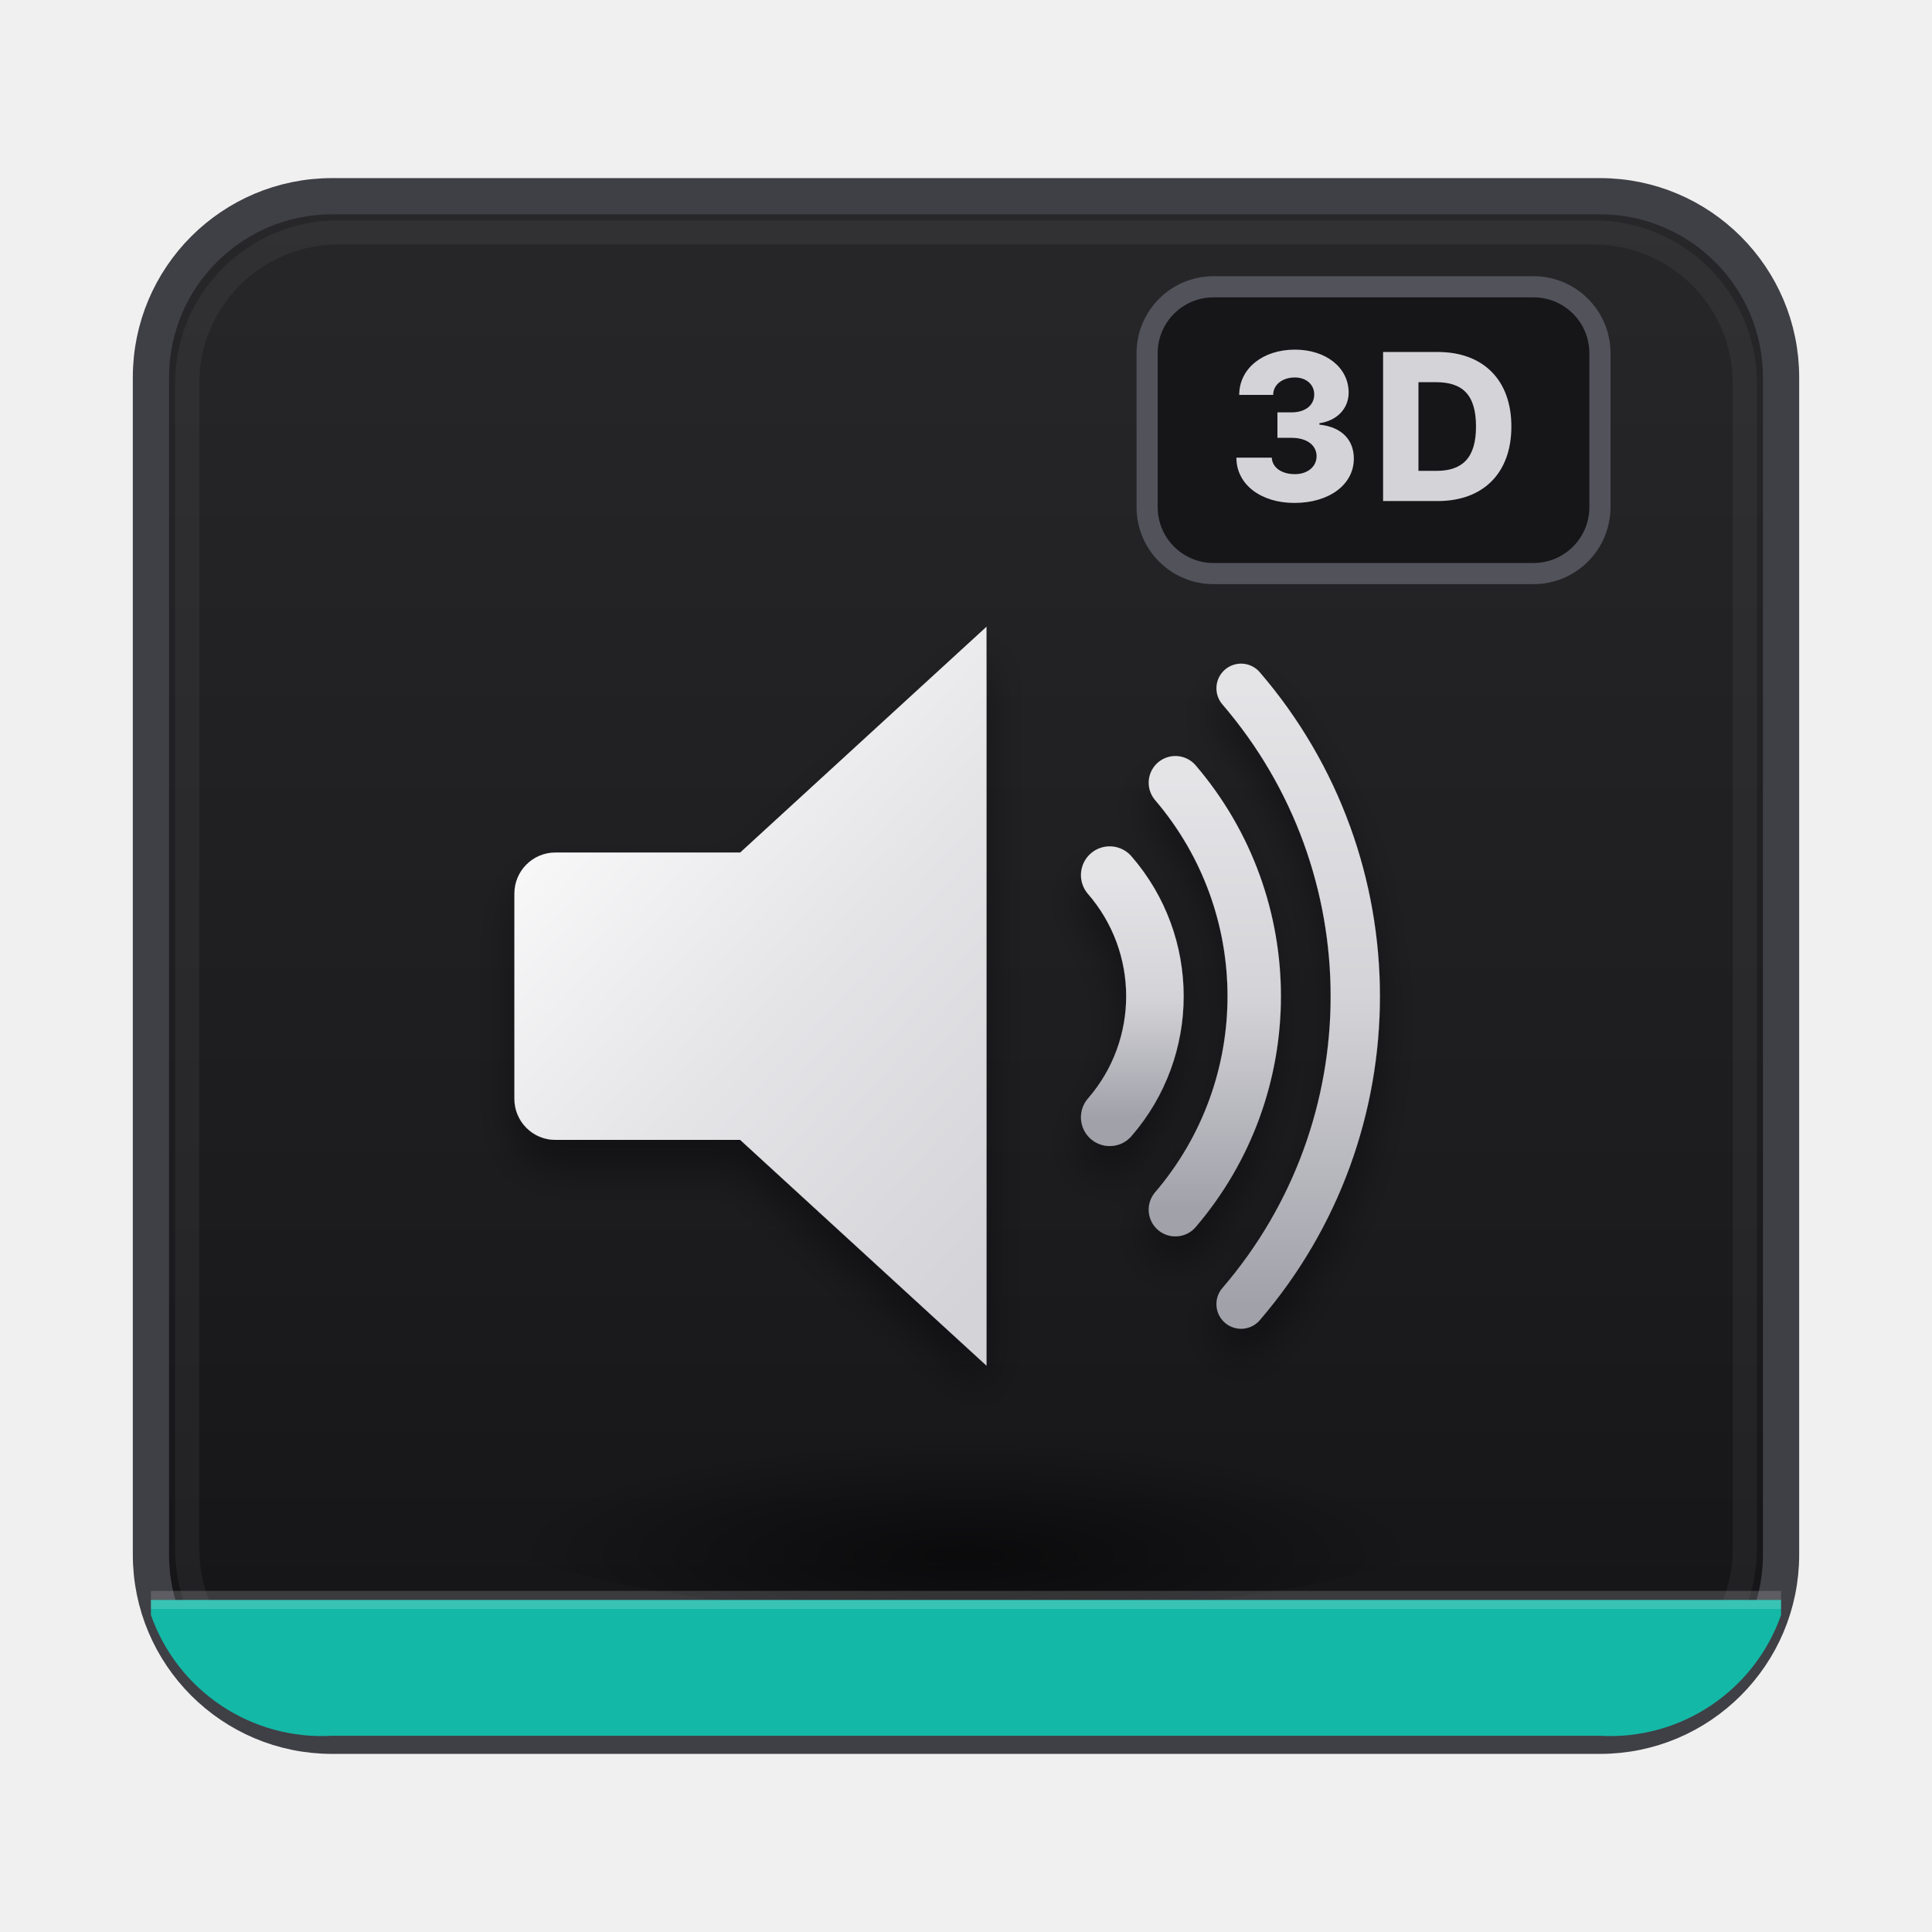
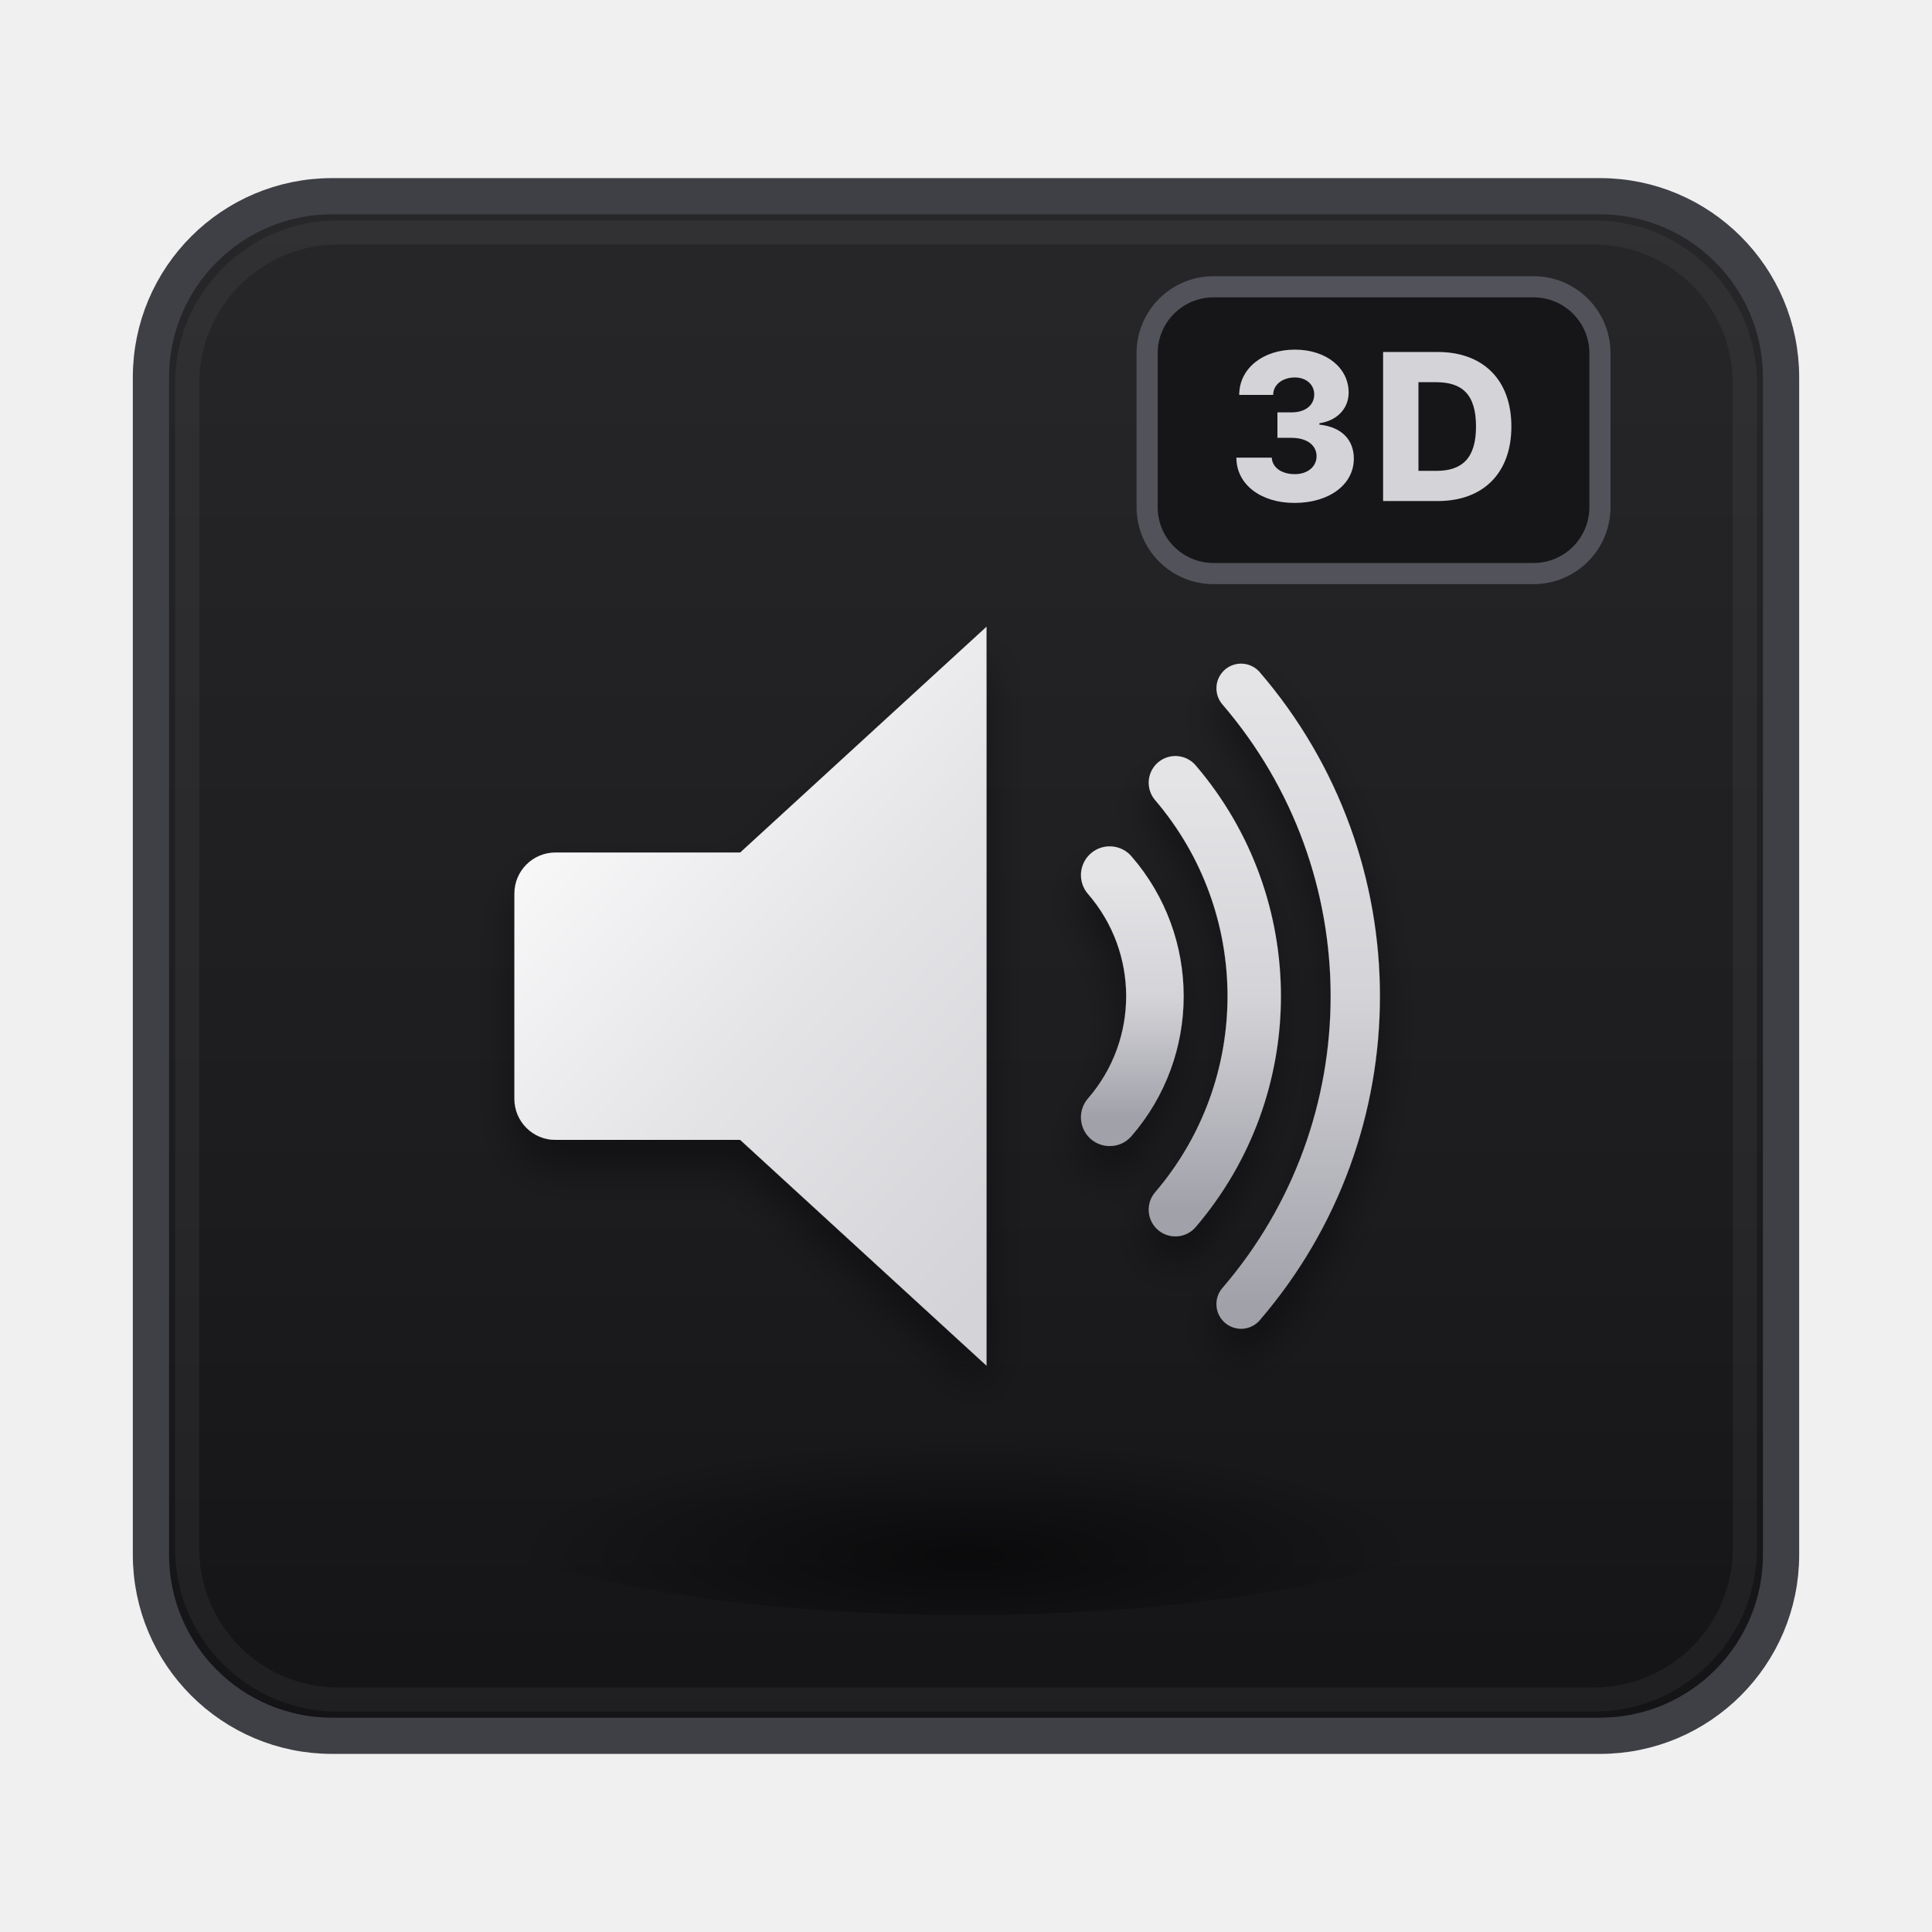
<svg xmlns="http://www.w3.org/2000/svg" viewBox="0 0 64 64" width="64" height="64">
  <defs>
    <linearGradient id="uv_bright" x1="0.15" y1="0" x2="0.85" y2="1">
      <stop offset="0%" stop-color="#FFFFFF" />
      <stop offset="55%" stop-color="#E4E4E7" />
      <stop offset="100%" stop-color="#D4D4D8" />
    </linearGradient>
    <linearGradient id="uv_mid" x1="0" y1="0" x2="0" y2="1">
      <stop offset="0%" stop-color="#E4E4E7" />
      <stop offset="50%" stop-color="#D4D4D8" />
      <stop offset="100%" stop-color="#A1A1AA" />
    </linearGradient>
    <linearGradient id="uv_slate" x1="0" y1="0" x2="0" y2="1">
      <stop offset="0%" stop-color="#D4D4D8" />
      <stop offset="100%" stop-color="#71717A" />
    </linearGradient>
    <linearGradient id="uv_dark" x1="0" y1="0" x2="0" y2="1">
      <stop offset="0%" stop-color="#71717A" />
      <stop offset="100%" stop-color="#3F3F46" />
    </linearGradient>
    <radialGradient id="uv_head_lit" cx="35%" cy="25%" r="72%">
      <stop offset="0%" stop-color="#FFFFFF" />
      <stop offset="55%" stop-color="#E4E4E7" />
      <stop offset="100%" stop-color="#A1A1AA" />
    </radialGradient>
    <radialGradient id="uv_sphere" cx="35%" cy="30%" r="68%">
      <stop offset="0%" stop-color="#FFFFFF" />
      <stop offset="48%" stop-color="#D4D4D8" />
      <stop offset="100%" stop-color="#71717A" />
    </radialGradient>
    <linearGradient id="card_bg" x1="0" y1="0" x2="0" y2="1">
      <stop offset="0%" stop-color="#27272A" />
      <stop offset="65%" stop-color="#1C1C1F" />
      <stop offset="100%" stop-color="#141417" />
    </linearGradient>
    <radialGradient id="card_floor" cx="50%" cy="78%" r="42%">
      <stop offset="0%" stop-color="#000000" stop-opacity="0.55" />
      <stop offset="100%" stop-color="#000000" stop-opacity="0" />
    </radialGradient>
    <filter id="soft_drop" x="-12%" y="-12%" width="124%" height="124%">
      <feDropShadow dx="0" dy="1.3" stdDeviation="1.0" flood-color="#000000" flood-opacity="0.40" />
    </filter>
  </defs>
  <rect x="5" y="6.5" width="54" height="51" rx="6" fill="url(#card_bg)" stroke="#3F3F46" stroke-width="1.2" />
  <rect x="6.2" y="7.7" width="51.6" height="48.6" rx="5" fill="none" stroke="#FFFFFF" stroke-opacity="0.05" stroke-width="0.8" />
  <ellipse cx="32" cy="49" rx="18" ry="4.5" fill="url(#card_floor)" />
  <g transform="translate(32, 33) scale(0.68) translate(-32, -32)" filter="url(#soft_drop)">
    <path d="M 12 25 H 21 L 33 14 V 50 L 21 39 H 12 A 2 2 0 0 1 10 37 V 27 A 2 2 0 0 1 12 25 Z" fill="url(#uv_bright)" />
    <path d="M 39.0 26.1 A 9 9 0 0 1 39.0 37.9" fill="none" stroke="url(#uv_mid)" stroke-width="2.8" stroke-linecap="round" />
    <path d="M 42.2 21.6 A 16 16 0 0 1 42.2 42.4" fill="none" stroke="url(#uv_mid)" stroke-width="2.6" stroke-linecap="round" />
    <path d="M 45.4 17.0 A 23 23 0 0 1 45.4 47.0" fill="none" stroke="url(#uv_mid)" stroke-width="2.4" stroke-linecap="round" />
  </g>
  <rect x="38" y="9.5" width="15" height="9.5" rx="2.2" fill="#141417" fill-opacity="0.86" stroke="#52525B" stroke-width="0.7" />
  <text x="45.5" y="16.6" font-family="Segoe UI, Inter, Arial, sans-serif" font-size="6.8" font-weight="800" fill="#D4D4D8" text-anchor="middle" letter-spacing="0.3">3D</text>
-   <path d="M 5 53.5 A 6 6 0 0 0 11 57.5 L 53 57.5 A 6 6 0 0 0 59 53.5 L 59 53 L 5 53 Z" fill="#14B8A6" />
-   <line x1="5" y1="53" x2="59" y2="53" stroke="#FFFFFF" stroke-opacity="0.16" stroke-width="0.6" />
</svg>
